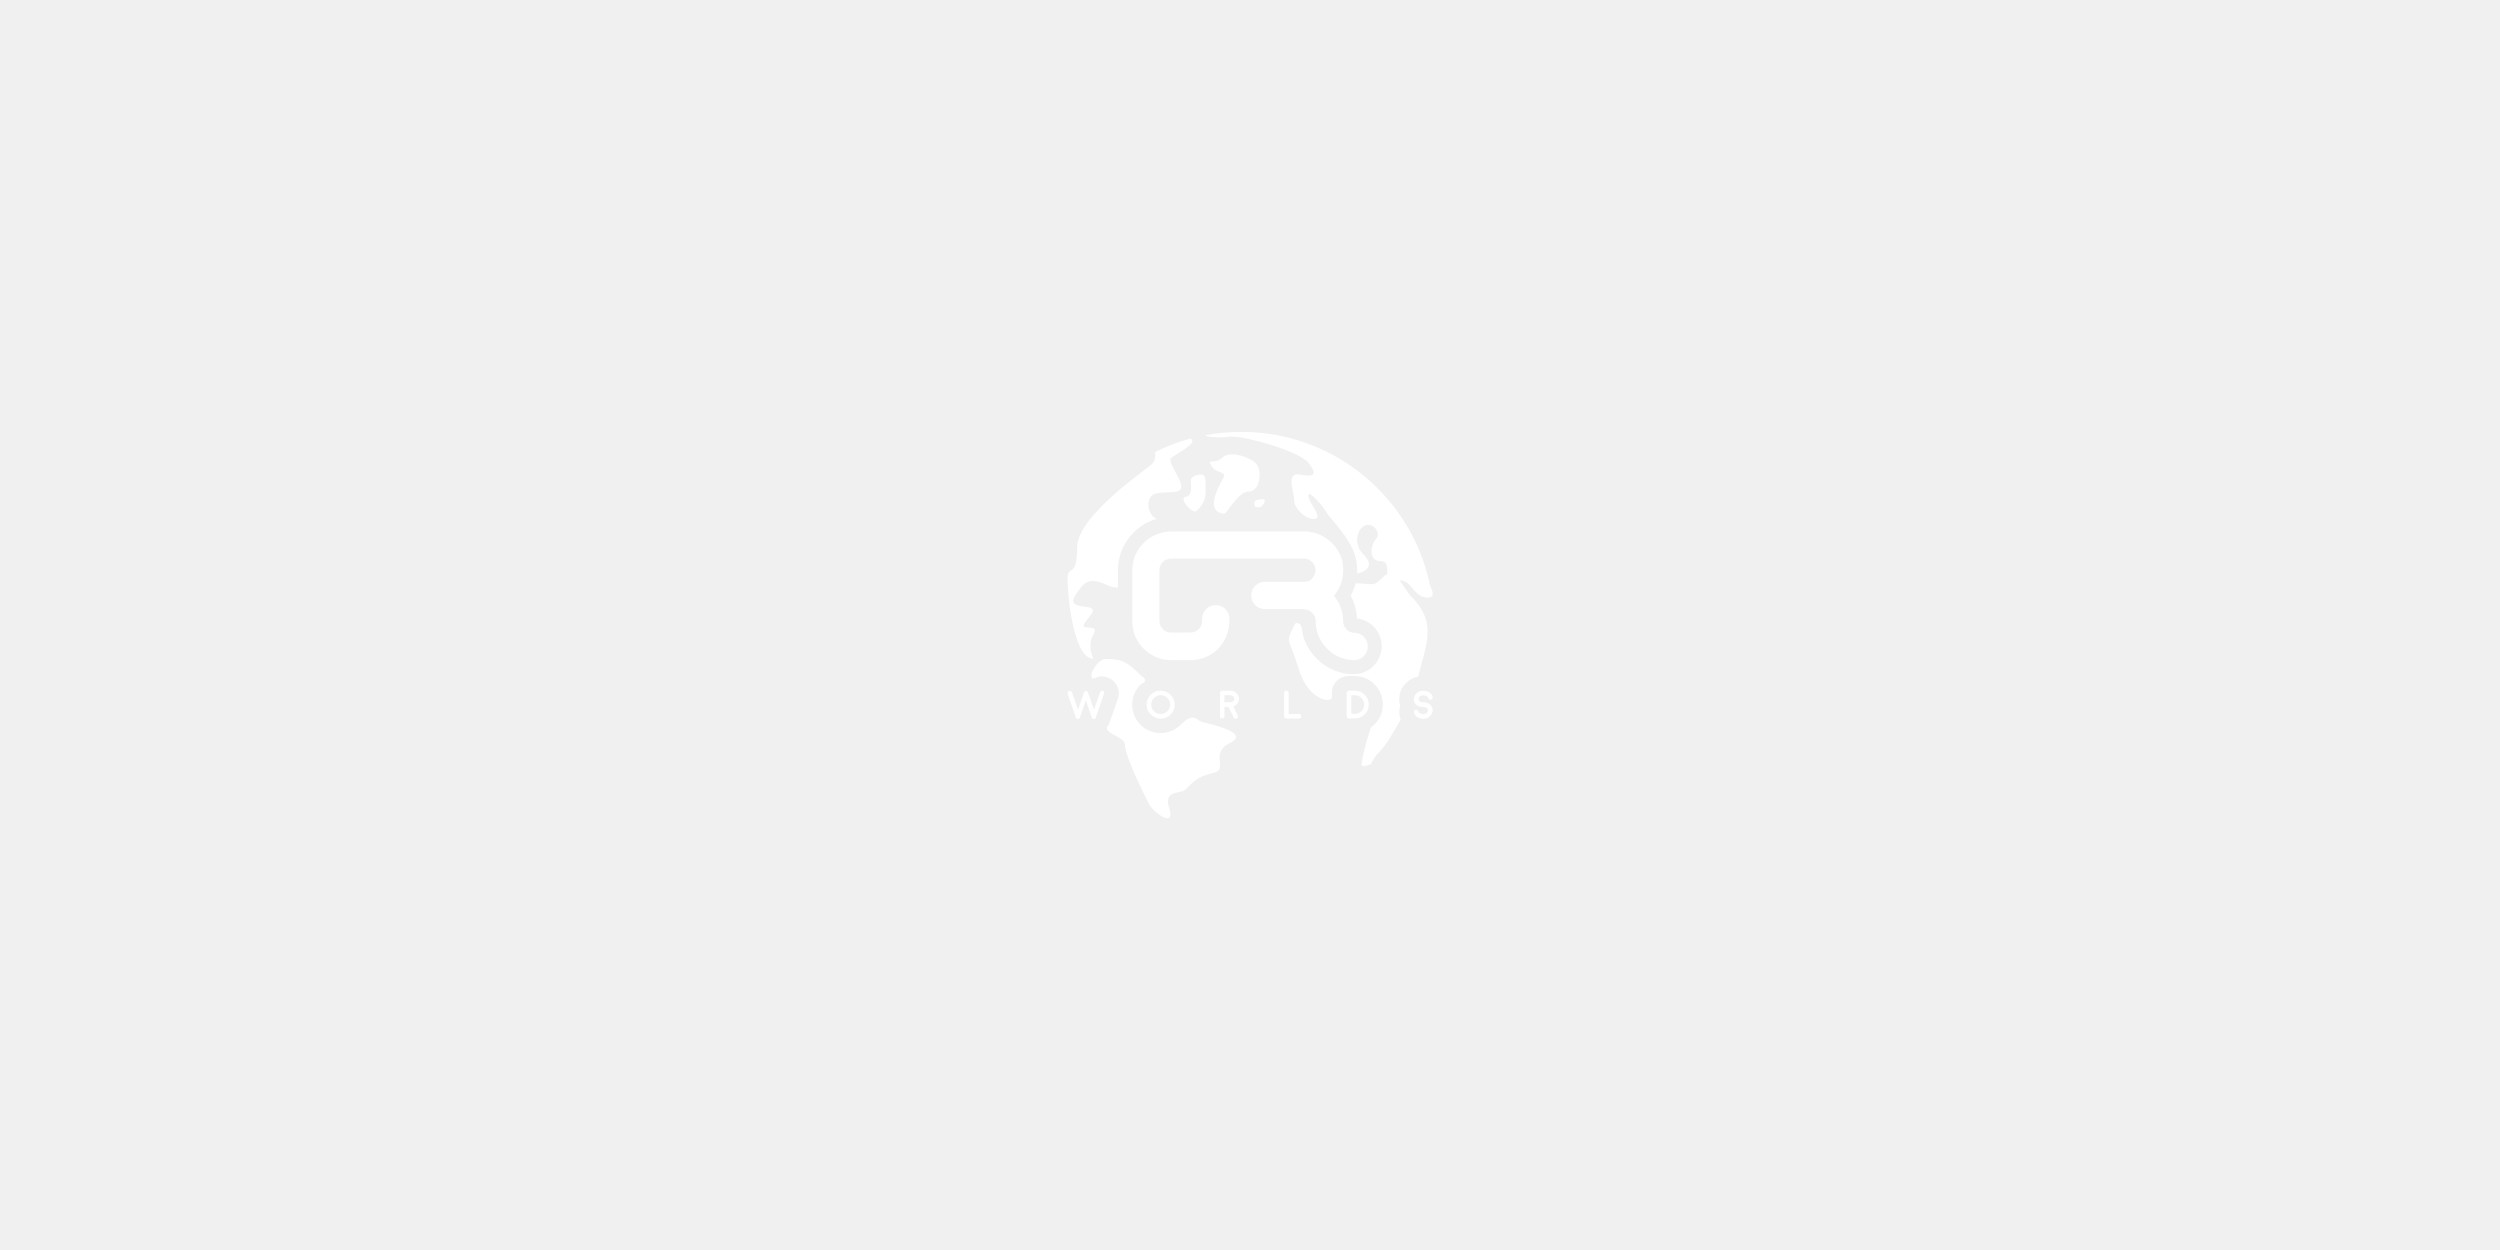
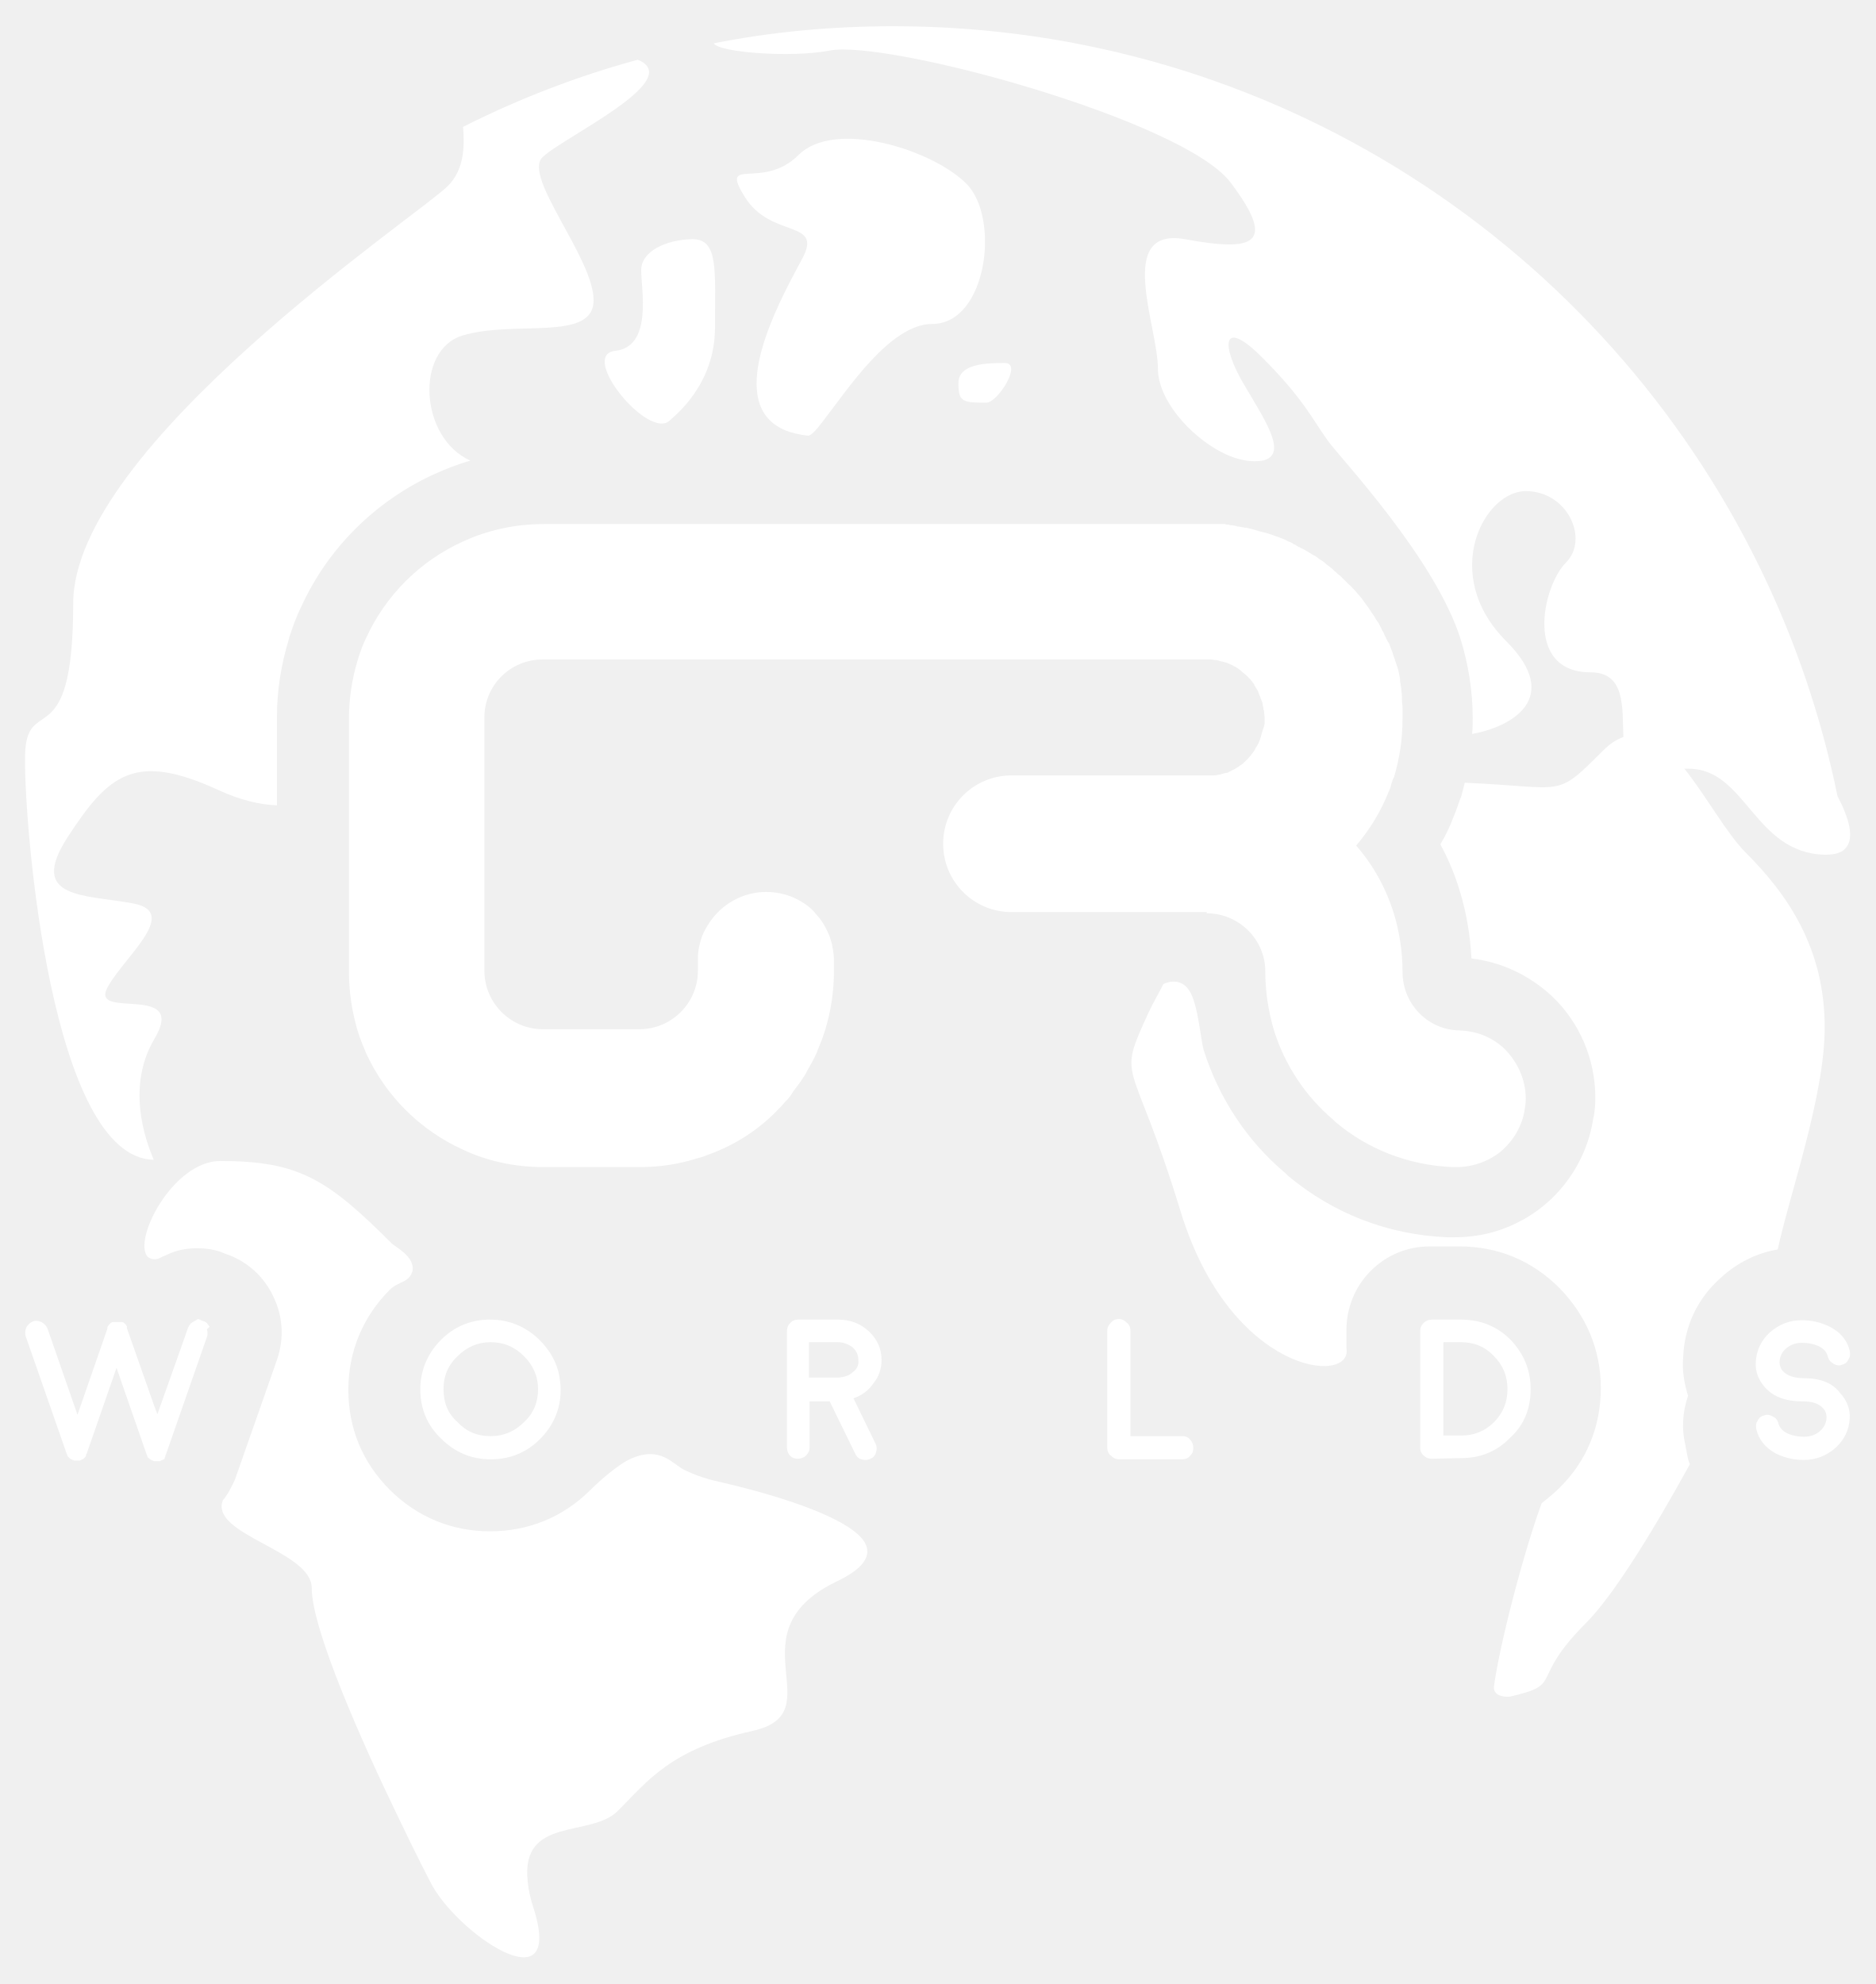
- <svg xmlns="http://www.w3.org/2000/svg" version="1.1" id="Layer_1" x="0px" y="0px" viewBox="0 0 2048 1024" style="enable-background:new 0 0 2048 1024;" xml:space="preserve">
+ <svg xmlns="http://www.w3.org/2000/svg" version="1.1" id="Layer_1" x="0px" y="0px" viewBox="0 0 307.4 325.2" style="enable-background:new 0 0 307.4 325.2;" xml:space="preserve">
  <style type="text/css">
	.st0{fill:#FFFFFF;}
</style>
  <g>
-     <path class="st0" d="M1169.5,517.9c0-13.1-6.2-21.9-12.9-28.6c-3.2-3.2-6.5-9.3-10.1-13.8c0.3,0,0.5,0,0.7,0   c9.4,0,10.7,13.8,22.3,14.1c1.9,0,3-0.4,3.6-1.3c1.2-1.6,0.4-4.7-1.5-8.3c-2.7-13.2-7-25.7-12.7-37.4   c-25.6-52.6-79.6-88.8-142-88.8c-10.1,0-19.9,0.9-29.5,2.8c0.8,1.5,12.7,2.4,18.9,1.2c9.4-1.9,58.1,11.4,65.8,21.6   c7.7,10.2,3.9,11.4-7.5,9.3c-11.4-2-4.4,14.3-4.4,21.2c0,5.1,5.2,11,10.4,13.7h0c1.9,1,3.8,1.5,5.4,1.5c1,0,1.7-0.1,2.2-0.4   c2.9-1.5-0.8-6.9-3.9-12.2c-3.7-6.2-3.8-11.2,3-4.4c6.8,6.8,8.2,10.1,10.8,13.7c2.2,3,17.5,19.2,21.7,32.4c1.3,4.2,2,8.6,2,13   c0,0.9,0,1.8-0.1,2.6c6.3-1.1,15-5.8,5.6-15.2c-10.9-10.9-3.7-24.6,3.2-24.6c6.9,0,10.4,7.9,6.6,11.7c-3.9,3.9-6.9,18,4,18   c5.8,0,5.2,5.8,5.4,10.6c-1.1,0.4-2.2,1.1-3.3,2.2c-8,8-6,6-22.7,5.3c-0.2,0.8-0.4,1.6-0.6,2.3c0,0.1,0,0.1-0.1,0.2   c-0.4,1.1-0.7,2.1-1.1,3c-0.6,1.6-1.3,3.1-2.2,4.6c1.3,2.4,2.4,5,3.2,7.7c0,0,0,0,0,0c1.1,3.6,1.7,7.3,1.9,11   c4.9,0.6,9.4,2.7,13.1,6.1c4.6,4.3,7.2,10.4,7.2,16.7c0,1.3-0.1,2.5-0.4,3.8c-0.8,4.9-3.3,9.5-6.9,12.9c-1.4,1.3-2.9,2.4-4.5,3.3   c-0.1,0.1-0.3,0.1-0.4,0.2c-3.3,1.8-7,2.7-10.8,2.7h-0.3c-0.4,0-0.7,0-1,0c-9.7-0.4-18.7-3.9-26.1-10.1c-0.1-0.1-0.2-0.2-0.3-0.3   c0,0-0.1-0.1-0.1-0.1c-6.3-5.3-10.9-12.3-13.4-20.2c-0.5-1.7-0.9-7.6-2.4-9.8c-1.6-2.4-4.2-1-4.2-1c-0.8,1.6-1.7,3.1-2.4,4.6   c-5.4,11.8-2.8,6.4,5.2,32.6c8.2,26.9,28.3,28.6,27.2,22.5v-3c0-3.6,1.4-7.1,4-9.7c2.6-2.6,6-4,9.7-4h4.8c6.3,0,11.9,2.3,16.4,6.8   c0,0,0,0,0,0c4.4,4.5,6.8,10.1,6.8,16.4c0,6.3-2.3,12-6.8,16.4c-0.9,0.9-1.9,1.7-2.9,2.5c-3.2,8.8-6.9,23.4-7.8,29.9   c-0.3,2.1,2.6,1.8,2.6,1.8c9.1-2.1,2.9-2.5,12.5-12.1c4.4-4.4,10.9-14.9,17-26c-0.4-0.9-0.5-2-0.7-2.9c0,0,0-0.1,0-0.1   c-0.7-2.8-0.5-5.6,0.4-8.2c-0.6-2-1-4.1-0.8-6.3c0.2-5.1,2.3-9.6,6.1-13c2.7-2.5,5.9-4.1,9.4-4.7   C1163.7,545.4,1169.5,529.2,1169.5,517.9z" />
-     <path class="st0" d="M975.5,393.8c0,3.1,1.9,12.5-4.2,13.2c-6.2,0.6,5.5,14.8,8.9,11.4c0.6-0.6,7.4-5.7,7.4-15.2   c0-9.5,0.6-14.5-3.7-14.5C979.5,388.8,975.5,390.7,975.5,393.8z" />
-     <path class="st0" d="M1001.3,374.9c-5.9,5.9-13.1,0-8.8,6.9c4.3,6.9,12.9,3.6,9.4,10.1c-2.8,5.3-11.5,20.4-5.3,26.5   c1.3,1.3,3.3,2.2,6.2,2.5c0.5,0.1,1.4-0.9,2.6-2.5c3.9-5,10.9-15.8,17.8-15.8c9,0,11.2-17.4,5.6-23   C1023.2,374,1007.2,369,1001.3,374.9z" />
-     <path class="st0" d="M1032.1,415.5c1.8,0,6-6.5,3-6.5c-3,0-7.6,0.1-7.6,3.3C1027.5,415.4,1028.2,415.5,1032.1,415.5z" />
-     <path class="st0" d="M1010.3,600.4c-4.5-3.4-14.6-6.3-21.5-7.9c-3.4-0.7-5.2-1.6-6.1-2c-2-0.9-4-4.2-9.1-1.8   c-1.9,0.9-4.8,3.4-6.4,5c-4.5,4.5-10.2,6.8-16.5,6.8c-6.3,0-12-2.4-16.4-6.8c-4.5-4.5-6.8-10.1-6.8-16.4c0-6.3,2.4-12,6.8-16.4   c1.4-1.4,3.1-1.1,3.7-3c0.5-2.4-2.8-4-3.4-4.6c-10.5-10.5-15.2-13.5-28.1-13.5c-7.7,0-14.4,12.9-11.9,15.7c1.1,0.8,2,0.2,2.2,0.1   c0.1,0,0.1-0.1,0.2-0.1l0.7-0.3c1.6-0.8,3.3-1.1,5.1-1.1c1.3,0,2.6,0.2,3.8,0.6l0.7,0.3c0.1,0,0.2,0.1,0.3,0.1   c3.4,1.2,6.1,3.7,7.6,6.9c1.6,3.3,1.8,6.9,0.6,10.4l-6.6,18.8c-0.2,0.7-0.5,1.3-0.8,1.9c-0.2,0.4-0.4,0.7-0.6,1.1   c-0.2,0.3-0.4,0.6-0.6,0.9c-0.1,0.1-0.3,0.3-0.3,0.4c-2,5.6,14.6,8.2,14.6,14.3c0,6.8,8.3,25.4,14.1,37.4c3,6.3,5.3,10.7,5.3,10.7   c4,8.2,22.1,20.8,17,4.5c-0.6-1.8-0.9-3.3-1-4.5c-1.2-10.8,10.4-7.1,14.8-11.6c4.9-4.9,8.6-10.1,22.1-13.1   c13.5-3-3.9-16.3,14.2-24.7C1013.8,605.6,1013.5,602.8,1010.3,600.4z" />
-     <path class="st0" d="M895.6,539.6h0.1C895.7,539.6,895.7,539.6,895.6,539.6c-0.4-1.1-5.1-11,0.1-19.8c5.5-9.2-10.2-3.2-7.8-8.2   c2.4-4.9,12.2-12.5,4.4-14c-7.8-1.5-17.5-0.6-10.8-10.9c6.7-10.3,11-14,24.7-7.7c3.7,1.7,6.9,2.4,9.6,2.5v-14.3c0-0.1,0-0.2,0-0.3   c0-4.3,0.7-8.6,2-12.8c0,0,0-0.1,0-0.1c0.6-1.8,1.2-3.5,2-5.1c4.4-9.6,12.1-17.2,21.6-21.6c2-0.9,4-1.7,6.1-2.3   c-8.3-3.7-9.1-18.1-1.3-20.5c8.6-2.6,21.5,1.1,21.5-5.8c0-6.9-11.6-20.2-8.4-23.4c3.2-3.2,23.2-12.5,15.9-15.9   c-0.1,0-0.2-0.1-0.3-0.1c-9.9,2.7-19.5,6.4-28.6,11c0.3,3.5,0.1,7.1-2.5,9.7c-4.7,4.7-61.4,42.6-61.4,68.4   c0,25.8-7.9,14.2-7.9,25.4C874.4,485.2,878.8,539.3,895.6,539.6z" />
-     <path class="st0" d="M1068.2,499.2c5.3,0,9.6,4.3,9.6,9.5c0,3.3,0.5,6.5,1.4,9.6c1.8,5.8,5.2,10.9,9.8,14.8   c0.1,0.1,0.2,0.2,0.3,0.3c5.2,4.4,11.9,7.1,19.2,7.4c0.1,0,0.3,0,0.4,0h0.3c1.9,0,3.7-0.5,5.3-1.3c0,0,0,0,0,0   c0.9-0.5,1.7-1,2.4-1.7c1.7-1.6,3-3.8,3.4-6.3c0.1-0.6,0.2-1.2,0.2-1.9c0-3.2-1.4-6.1-3.5-8.2c-2-1.9-4.7-3-7.7-3h0.5   c-5.3,0-9.5-4.3-9.5-9.6c0-3.3-0.5-6.5-1.4-9.5c-1.3-4.2-3.4-8-6.2-11.2c2.3-2.7,4.1-5.7,5.4-9c0.2-0.4,0.3-0.8,0.4-1.2   c0.1-0.3,0.2-0.7,0.4-1c0.9-3,1.4-6.2,1.4-9.6c0-0.3,0-0.6,0-0.9c0-0.1,0-0.1,0-0.1c0-0.2,0-0.3,0-0.5c0-0.1,0-0.2,0-0.3   c0-0.4-0.1-0.9-0.1-1.3c0-0.1,0-0.1,0-0.2c0-0.1,0-0.3,0-0.4c0-0.3-0.1-0.7-0.1-1c0,0,0-0.1,0-0.1c0,0,0,0,0,0   c0-0.3-0.1-0.5-0.1-0.7c0-0.2-0.1-0.5-0.1-0.7c0,0,0,0,0-0.1c0,0,0,0,0-0.1c0,0,0-0.1,0-0.1c-0.1-0.5-0.2-1-0.3-1.5   c-0.1-0.2-0.1-0.4-0.2-0.6c-0.1-0.3-0.2-0.6-0.3-0.9c-0.1-0.4-0.3-0.8-0.4-1.2c-0.1-0.4-0.3-0.7-0.4-1.1c-0.1-0.3-0.2-0.6-0.4-0.8   c0,0,0,0,0,0c0-0.1-0.1-0.1-0.1-0.2c0-0.1-0.1-0.1-0.1-0.2c-0.1-0.2-0.2-0.4-0.3-0.6c-0.1-0.3-0.3-0.7-0.5-1   c-0.1-0.3-0.3-0.6-0.4-0.8c-0.1-0.3-0.3-0.5-0.5-0.8c-0.2-0.4-0.4-0.7-0.7-1.1c-0.2-0.3-0.4-0.6-0.6-0.9c-0.3-0.4-0.5-0.7-0.8-1.1   c-0.2-0.3-0.5-0.7-0.8-1c-0.2-0.2-0.3-0.4-0.5-0.6c-0.1-0.1-0.2-0.2-0.3-0.3c0,0,0-0.1-0.1-0.1c-0.2-0.2-0.4-0.5-0.7-0.7   c-0.3-0.3-0.7-0.7-1-1c-0.2-0.2-0.5-0.5-0.8-0.7c-0.1-0.1-0.2-0.2-0.3-0.3c-0.3-0.2-0.5-0.5-0.8-0.7c-0.3-0.3-0.7-0.5-1-0.8   c0,0,0,0,0,0c-0.3-0.3-0.7-0.5-1-0.7c0,0,0,0,0,0c0,0-0.1,0-0.1-0.1c-0.3-0.2-0.5-0.4-0.8-0.5c-0.7-0.4-1.4-0.9-2.1-1.2   c-0.2-0.1-0.4-0.2-0.6-0.3c0,0-0.1,0-0.1-0.1c-0.2-0.1-0.5-0.2-0.7-0.4c-0.2-0.1-0.5-0.2-0.7-0.3c-0.2-0.1-0.4-0.2-0.6-0.3   c-1.3-0.5-2.6-1-4-1.3c-0.3-0.1-0.7-0.2-1-0.3c-0.4-0.1-0.8-0.2-1.2-0.3c-0.1,0-0.1,0-0.2,0c-0.4-0.1-0.7-0.1-1.1-0.2   c-0.1,0-0.3,0-0.4-0.1c-0.2,0-0.4-0.1-0.6-0.1c-0.2,0-0.4,0-0.6-0.1c0,0,0,0,0,0h0c-0.2,0-0.4,0-0.6-0.1c-0.2,0-0.4,0-0.6,0   c0,0-0.1,0-0.1,0c-0.1,0-0.1,0-0.2,0c-0.1,0-0.3,0-0.4,0c-0.4,0-0.9,0-1.3,0H959.5c-4.7,0-9.2,1-13.3,2.9   c-7,3.2-12.6,8.8-15.8,15.8c-0.6,1.2-1,2.4-1.4,3.7c-0.9,3-1.4,6.2-1.4,9.5h0v41.5c0,3.3,0.5,6.5,1.4,9.6c0.4,1.3,0.9,2.5,1.4,3.7   c3.2,7,8.8,12.6,15.8,15.8c4,1.9,8.5,2.9,13.3,2.9h15.8c3.3,0,6.5-0.5,9.6-1.5c0.5-0.1,1-0.3,1.5-0.5c4.5-1.6,8.5-4.2,11.7-7.6   c0.2-0.2,0.4-0.4,0.5-0.5c0.1-0.2,0.3-0.3,0.4-0.5c0.1-0.1,0.2-0.2,0.3-0.3c0.4-0.4,0.7-0.8,1-1.3c0.1-0.1,0.1-0.2,0.2-0.3   c0.3-0.4,0.6-0.8,0.9-1.2c0.1-0.1,0.2-0.3,0.3-0.4c0.2-0.4,0.5-0.7,0.7-1.1c0.1-0.1,0.2-0.3,0.2-0.4c0.6-1,1.2-2.1,1.7-3.2   c0-0.1,0.1-0.2,0.1-0.3c0.2-0.5,0.4-1,0.6-1.5c0-0.1,0.1-0.1,0.1-0.2c0.2-0.6,0.4-1.2,0.6-1.8c0.9-3,1.4-6.2,1.4-9.6v-1.6   c0-0.8-0.1-1.7-0.3-2.5c0,0,0-0.1,0-0.1c-0.1-0.5-0.3-1-0.4-1.4c-0.5-1.2-1.1-2.4-2-3.4c-0.2-0.2-0.4-0.4-0.5-0.6   c-1-1.1-2.3-1.9-3.7-2.5c-1.3-0.5-2.7-0.8-4.2-0.8c-3.1,0-5.9,1.3-7.9,3.3c-1.1,1.1-2,2.5-2.6,3.9c-0.4,1.1-0.7,2.4-0.7,3.7   c0,0.1,0,0.2,0,0.3c0,0.1,0,0.2,0,0.3v1.4c0,5.3-4.3,9.6-9.6,9.6h-15.8c-5.3,0-9.6-4.3-9.6-9.6v-11c0,0,0,0,0,0v-30.5   c0-5.3,4.3-9.5,9.5-9.5h108.7c0.1,0,0.3,0,0.4,0c0.1,0,0.3,0,0.4,0c0.1,0,0.1,0,0.1,0c0.3,0,0.5,0.1,0.8,0.1c0.3,0,0.5,0.1,0.8,0.2   c0,0,0.1,0,0.1,0c0.1,0,0.3,0.1,0.4,0.1c0.1,0,0.2,0.1,0.4,0.1c0.2,0.1,0.5,0.2,0.7,0.3c0.3,0.1,0.5,0.3,0.8,0.4   c0.5,0.3,0.9,0.6,1.3,1c0.1,0.1,0.3,0.2,0.4,0.3c0.1,0.1,0.1,0.1,0.2,0.2l0.2,0.2c0.2,0.2,0.5,0.5,0.7,0.8c0.1,0.1,0.2,0.3,0.3,0.4   c0,0,0,0,0,0.1c0.2,0.3,0.3,0.5,0.5,0.8c0.1,0.2,0.2,0.3,0.2,0.5c0.1,0.1,0.1,0.3,0.2,0.5c0.1,0.1,0.1,0.3,0.2,0.5   c0.1,0.2,0.1,0.3,0.2,0.5c0,0.1,0.1,0.3,0.1,0.4c0,0,0,0,0,0c0,0,0,0.1,0,0.1c0,0.2,0.1,0.3,0.1,0.5c0,0.1,0,0.3,0.1,0.4   c0,0,0,0.1,0,0.1c0,0.4,0.1,0.7,0.1,1.1c0,0.2,0,0.4,0,0.5c0,0.3,0,0.5-0.1,0.8c0,0.1,0,0.2-0.1,0.3c0,0.1,0,0.2-0.1,0.3   c0,0.1-0.1,0.3-0.1,0.4c-0.1,0.2-0.1,0.4-0.2,0.6c0,0,0,0,0,0.1c-0.1,0.2-0.1,0.4-0.2,0.6c-0.1,0.2-0.1,0.3-0.2,0.5   c0,0.1-0.1,0.1-0.1,0.2c0,0,0,0,0,0c-0.1,0.2-0.2,0.3-0.3,0.5c-0.1,0.1-0.1,0.2-0.2,0.3c0,0,0,0,0,0.1c-0.5,0.7-1,1.4-1.7,2   c-0.2,0.2-0.4,0.4-0.6,0.5c-0.2,0.1-0.4,0.3-0.6,0.4c-0.1,0.1-0.2,0.1-0.3,0.2c-0.2,0.1-0.4,0.2-0.6,0.3h0   c-0.2,0.1-0.4,0.2-0.6,0.3c-0.1,0.1-0.3,0.1-0.4,0.1c-0.1,0-0.3,0.1-0.4,0.1c-0.3,0.1-0.6,0.2-0.9,0.2c-0.3,0.1-0.5,0.1-0.8,0.1   c0,0-0.1,0-0.1,0c-0.2,0-0.3,0-0.5,0c-0.1,0-0.2,0-0.4,0h-32c-6.2,0-11.2,5-11.2,11.2c0,6.2,5,11.2,11.2,11.2h1.5c0,0,0,0,0,0   H1068.2z" />
-     <path class="st0" d="M904.7,566.9c-0.1-0.1-0.1-0.2-0.2-0.3c-0.2-0.3-0.5-0.5-0.9-0.6c-0.5-0.2-0.7-0.3-0.7-0.3l0,0   c0,0-0.1,0-0.2,0.1c-0.1,0.1-0.3,0.1-0.5,0.3c-0.5,0.2-0.8,0.6-1,1.1l-1.3,3.7l-3.7,10.4l-0.5-1.3l-4.5-12.8v0c0,0,0,0,0-0.1   c0,0,0,0,0-0.1l0,0l0,0l0-0.1c-0.1-0.2-0.2-0.3-0.3-0.4c-0.1-0.1-0.3-0.3-0.5-0.3l-0.1,0l-0.1,0c0,0-0.1,0-0.1,0h0h0v0h0   c0,0,0,0,0,0c-0.1,0-0.1,0-0.1,0l0,0l0,0c-0.1,0-0.1,0-0.1,0h-0.1c0,0,0,0,0,0c0,0-0.1,0-0.1,0h-0.3c-0.1,0-0.1,0-0.1,0   c0,0,0,0,0,0s0,0,0,0c0,0,0,0,0,0c0,0-0.1,0-0.1,0c0,0-0.1,0-0.1,0c0,0-0.1,0-0.1,0c0,0,0,0,0,0c0,0,0,0-0.1,0l-0.1,0c0,0,0,0,0,0   c-0.2,0.1-0.3,0.2-0.5,0.4c-0.1,0.1-0.2,0.3-0.3,0.4c0,0,0,0.1,0,0.1c0,0,0,0,0,0l0,0h0c0,0,0,0,0,0l0,0v0c0,0,0,0,0,0.1   c0,0,0,0.1,0,0.1v0l-4.9,14.1l-4.9-14.1c-0.2-0.5-0.5-0.8-1-1.1c-0.3-0.1-0.5-0.2-0.8-0.2c-0.2,0-0.4,0-0.6,0.1   c-0.5,0.2-0.8,0.5-1.1,1c-0.2,0.5-0.2,1-0.1,1.4l6.7,19.2l0,0c0,0.1,0.1,0.1,0.1,0.2c0,0,0,0,0,0.1c0,0.1,0.1,0.1,0.1,0.2l0,0   c0.1,0.1,0.1,0.1,0.2,0.2c0,0,0,0,0,0c0.1,0.1,0.1,0.1,0.2,0.2c0,0,0,0,0,0c0,0,0,0,0,0c0.1,0,0.1,0.1,0.2,0.1c0,0,0,0,0,0   c0.1,0,0.1,0.1,0.2,0.1l0,0h0c0.1,0,0.1,0,0.2,0.1c0,0,0.1,0,0.1,0c0,0,0,0,0,0c0.1,0,0.2,0,0.3,0c0.1,0,0.2,0,0.3,0c0,0,0,0,0,0   s0,0,0.1,0c0.1,0,0.1,0,0.2,0c0,0,0,0,0,0c0,0,0,0,0,0c0.1,0,0.1-0.1,0.2-0.1c0,0,0,0,0,0c0.1,0,0.1-0.1,0.2-0.1c0,0,0.1,0,0.1,0   c0.1-0.1,0.1-0.1,0.2-0.2c0,0,0,0,0,0c0,0,0,0,0,0c0.1-0.1,0.1-0.1,0.2-0.2c0,0,0,0,0,0c0,0,0,0,0,0h0v0c0-0.1,0.1-0.1,0.1-0.2   c0,0,0,0,0-0.1c0-0.1,0.1-0.2,0.1-0.2v0l4.9-14.1l4.9,14.1v0c0,0.1,0.1,0.1,0.1,0.2c0,0,0,0,0,0.1c0,0.1,0.1,0.1,0.1,0.2l0,0   c0,0.1,0.1,0.1,0.1,0.2c0,0,0,0,0.1,0c0.1,0.1,0.1,0.1,0.2,0.2l0,0c0,0,0,0,0,0c0.1,0,0.1,0.1,0.2,0.1l0,0c0.1,0,0.1,0.1,0.2,0.1   c0,0,0,0,0,0c0.1,0,0.1,0,0.2,0.1c0,0,0.1,0,0.1,0c0.1,0,0.2,0,0.3,0c0.1,0,0.2,0,0.3,0c0,0,0,0,0,0l0,0c0,0,0,0,0.1,0   c0,0,0.1,0,0.1,0c0,0,0.1,0,0.1,0c0,0,0,0,0,0c0,0,0,0,0,0c0.1,0,0.1-0.1,0.2-0.1c0,0,0,0,0,0c0.1,0,0.1-0.1,0.2-0.1   c0,0,0.1,0,0.1,0c0.1-0.1,0.1-0.1,0.2-0.1c0,0,0,0,0,0c0,0,0,0,0,0c0.1-0.1,0.1-0.1,0.1-0.2c0,0,0,0,0-0.1c0.1-0.1,0.1-0.1,0.1-0.2   c0,0,0,0,0-0.1c0-0.1,0.1-0.2,0.1-0.2v0v0l6.7-19.2c0-0.1,0.1-0.2,0.1-0.4c0-0.1,0-0.2,0-0.4c0-0.2,0-0.3-0.1-0.5   C904.8,567,904.8,566.9,904.7,566.9z" />
-     <path class="st0" d="M958.9,585.4c2.2-2.2,3.4-4.9,3.4-8.1c0-0.8-0.1-1.5-0.2-2.2c-0.4-2.2-1.5-4.2-3.2-5.9c-2.2-2.2-5-3.4-8.1-3.4   c-0.2,0-0.4,0-0.5,0c-2.9,0.1-5.5,1.2-7.6,3.3c-2.2,2.2-3.4,5-3.4,8.1c0,3.2,1.1,5.9,3.4,8.1c2.2,2.2,4.9,3.4,8.1,3.4   S956.7,587.6,958.9,585.4z M943.1,577.2c0-2.1,0.7-3.9,2.3-5.4c1.5-1.5,3.3-2.3,5.4-2.3c2.1,0,3.9,0.7,5.5,2.3   c1.5,1.5,2.3,3.3,2.3,5.4c0,2.1-0.7,3.9-2.3,5.4c-1.5,1.5-3.3,2.3-5.5,2.3c-2.1,0-3.9-0.7-5.4-2.3   C943.8,581.2,943.1,579.4,943.1,577.2z" />
-     <path class="st0" d="M1013.6,576.2c0.9-1.1,1.3-2.4,1.3-3.8c0-1.8-0.7-3.4-2.1-4.7c-1.4-1.3-3.1-1.9-5-1.9h-6.6   c-0.5,0-1,0.2-1.3,0.6c-0.4,0.4-0.5,0.8-0.5,1.3v19.1c0,0.5,0.2,1,0.5,1.3c0.4,0.4,0.8,0.5,1.3,0.5c0.5,0,1-0.2,1.3-0.5   c0.4-0.4,0.6-0.8,0.6-1.3v-7.6h3.3l4.2,8.6c0.3,0.7,0.9,1,1.7,1c0.3,0,0.6-0.1,0.8-0.2c0.5-0.2,0.8-0.6,0.9-1.1   c0.2-0.5,0.1-1-0.1-1.4l-3.6-7.4C1011.7,578.2,1012.8,577.4,1013.6,576.2z M1010.2,574.4c-0.6,0.6-1.4,0.8-2.3,0.9h-4.9v-5.8h4.7   c0.9,0,1.7,0.3,2.4,0.8c0.7,0.6,1,1.3,1,2.1C1011.2,573.2,1010.9,573.9,1010.2,574.4z" />
-     <path class="st0" d="M1064.2,584.9h-8.5v-17.3c0-0.5-0.2-1-0.6-1.3c-0.4-0.4-0.8-0.6-1.3-0.6c-0.5,0-1,0.2-1.3,0.6   c-0.4,0.4-0.6,0.8-0.6,1.3v19.2c0,0.5,0.2,1,0.6,1.3c0.4,0.4,0.8,0.6,1.3,0.6h10.4c0.5,0,1-0.2,1.3-0.6c0.4-0.4,0.5-0.8,0.5-1.3   c0-0.5-0.2-1-0.5-1.3C1065.2,585.1,1064.8,584.9,1064.2,584.9z" />
-     <path class="st0" d="M1121.3,577.2c0-3.1-1.1-5.8-3.3-8.1c-2.2-2.2-4.9-3.3-8.1-3.3h-4.8c-0.5,0-1,0.2-1.3,0.5   c-0.4,0.4-0.6,0.8-0.6,1.3v19.2c0,0.5,0.2,1,0.6,1.3c0.4,0.4,0.8,0.5,1.3,0.5h0l4.8-0.1c3.2,0,5.9-1.1,8.1-3.4   C1120.2,583.1,1121.3,580.4,1121.3,577.2z M1115.3,582.6c-1.5,1.5-3.3,2.2-5.4,2.2l-2.9,0v-15.3h2.9c2.1,0,3.9,0.7,5.4,2.3   c1.5,1.5,2.2,3.3,2.2,5.4C1117.5,579.3,1116.8,581.1,1115.3,582.6z" />
-     <path class="st0" d="M1166.1,575.4L1166.1,575.4c-1.6,0-2.7-0.4-3.4-1.1c-0.4-0.4-0.6-1-0.6-1.5c0-0.9,0.4-1.7,1.1-2.3   c0.7-0.6,1.6-0.9,2.6-0.9c1,0,1.9,0.2,2.6,0.5c0.9,0.4,1.4,1,1.6,1.7c0.1,0.5,0.4,0.9,0.9,1.2c0.3,0.2,0.6,0.3,0.9,0.3   c0.2,0,0.3,0,0.5-0.1c0.5-0.1,0.9-0.4,1.1-0.9c0.3-0.4,0.3-0.9,0.2-1.4c-0.4-1.7-1.5-3-3.2-3.9c-1.4-0.7-2.9-1.1-4.7-1.1   c-2,0-3.7,0.7-5.2,2c-1.4,1.3-2.2,2.9-2.3,4.9c-0.1,1.6,0.5,3,1.6,4.2c1.4,1.5,3.4,2.2,6,2.2h0.1c1.6,0,2.7,0.4,3.3,1.1   c0.4,0.4,0.6,0.9,0.6,1.5c0,0.9-0.4,1.7-1.1,2.3c-0.7,0.6-1.6,0.9-2.6,0.9c-1,0-1.9-0.2-2.6-0.5c-0.9-0.4-1.4-1-1.6-1.7   c-0.1-0.5-0.4-0.9-0.9-1.1c-0.3-0.2-0.6-0.3-0.9-0.3c-0.2,0-0.3,0-0.5,0.1c-0.5,0.1-0.9,0.4-1.1,0.9c-0.3,0.4-0.3,0.9-0.2,1.4   c0.4,1.7,1.5,3,3.1,3.9c1.4,0.7,2.9,1.1,4.7,1.1c2,0,3.7-0.7,5.2-2c1.4-1.3,2.2-2.9,2.3-4.8c0.1-1.6-0.5-3-1.6-4.2   C1170.8,576.2,1168.8,575.4,1166.1,575.4z" />
+     <path class="st0" d="M299.1,168.4c0-13.1-6.2-21.9-12.9-28.6c-3.2-3.2-6.5-9.3-10.1-13.8c0.3,0,0.5,0,0.7,0   c9.4,0,10.7,13.8,22.3,14.1c1.9,0,3-0.4,3.6-1.3c1.2-1.6,0.4-4.7-1.5-8.3c-2.7-13.2-7-25.7-12.7-37.4   c-25.6-52.6-79.6-88.8-142-88.8c-10.1,0-19.9,0.9-29.5,2.8c0.8,1.5,12.7,2.4,18.9,1.2c9.4-1.9,58.1,11.4,65.8,21.6   c7.7,10.2,3.9,11.4-7.5,9.3c-11.4-2-4.4,14.3-4.4,21.2c0,5.1,5.2,11,10.4,13.7l0,0c1.9,1,3.8,1.5,5.4,1.5c1,0,1.7-0.1,2.2-0.4   c2.9-1.5-0.8-6.9-3.9-12.2c-3.7-6.2-3.8-11.2,3-4.4c6.8,6.8,8.2,10.1,10.8,13.7c2.2,3,17.5,19.2,21.7,32.4c1.3,4.2,2,8.6,2,13   c0,0.9,0,1.8-0.1,2.6c6.3-1.1,15-5.8,5.6-15.2c-10.9-10.9-3.7-24.6,3.2-24.6c6.9,0,10.4,7.9,6.6,11.7c-3.9,3.9-6.9,18,4,18   c5.8,0,5.2,5.8,5.4,10.6c-1.1,0.4-2.2,1.1-3.3,2.2c-8,8-6,6-22.7,5.3c-0.2,0.8-0.4,1.6-0.6,2.3c0,0.1,0,0.1-0.1,0.2   c-0.4,1.1-0.7,2.1-1.1,3c-0.6,1.6-1.3,3.1-2.2,4.6c1.3,2.4,2.4,5,3.2,7.7l0,0c1.1,3.6,1.7,7.3,1.9,11c4.9,0.6,9.4,2.7,13.1,6.1   c4.6,4.3,7.2,10.4,7.2,16.7c0,1.3-0.1,2.5-0.4,3.8c-0.8,4.9-3.3,9.5-6.9,12.9c-1.4,1.3-2.9,2.4-4.5,3.3c-0.1,0.1-0.3,0.1-0.4,0.2   c-3.3,1.8-7,2.7-10.8,2.7h-0.3c-0.4,0-0.7,0-1,0c-9.7-0.4-18.7-3.9-26.1-10.1c-0.1-0.1-0.2-0.2-0.3-0.3l-0.1-0.1   c-6.3-5.3-10.9-12.3-13.4-20.2c-0.5-1.7-0.9-7.6-2.4-9.8c-1.6-2.4-4.2-1-4.2-1c-0.8,1.6-1.7,3.1-2.4,4.6   c-5.4,11.8-2.8,6.4,5.2,32.6c8.2,26.9,28.3,28.6,27.2,22.5v-3c0-3.6,1.4-7.1,4-9.7c2.6-2.6,6-4,9.7-4h4.8c6.3,0,11.9,2.3,16.4,6.8   l0,0c4.4,4.5,6.8,10.1,6.8,16.4c0,6.3-2.3,12-6.8,16.4c-0.9,0.9-1.9,1.7-2.9,2.5c-3.2,8.8-6.9,23.4-7.8,29.9   c-0.3,2.1,2.6,1.8,2.6,1.8c9.1-2.1,2.9-2.5,12.5-12.1c4.4-4.4,10.9-14.9,17-26c-0.4-0.9-0.5-2-0.7-2.9V237   c-0.7-2.8-0.5-5.6,0.4-8.2c-0.6-2-1-4.1-0.8-6.3c0.2-5.1,2.3-9.6,6.1-13c2.7-2.5,5.9-4.1,9.4-4.7   C293.3,195.9,299.1,179.7,299.1,168.4z" />
+     <path class="st0" d="M105.1,44.3c0,3.1,1.9,12.5-4.2,13.2c-6.2,0.6,5.5,14.8,8.9,11.4c0.6-0.6,7.4-5.7,7.4-15.2s0.6-14.5-3.7-14.5   C109.1,39.3,105.1,41.2,105.1,44.3z" />
+     <path class="st0" d="M130.9,25.4c-5.9,5.9-13.1,0-8.8,6.9s12.9,3.6,9.4,10.1c-2.8,5.3-11.5,20.4-5.3,26.5c1.3,1.3,3.3,2.2,6.2,2.5   c0.5,0.1,1.4-0.9,2.6-2.5c3.9-5,10.9-15.8,17.8-15.8c9,0,11.2-17.4,5.6-23C152.8,24.5,136.8,19.5,130.9,25.4z" />
+     <path class="st0" d="M161.7,66c1.8,0,6-6.5,3-6.5s-7.6,0.1-7.6,3.3C157.1,65.9,157.8,66,161.7,66z" />
+     <path class="st0" d="M139.9,250.9c-4.5-3.4-14.6-6.3-21.5-7.9c-3.4-0.7-5.2-1.6-6.1-2c-2-0.9-4-4.2-9.1-1.8c-1.9,0.9-4.8,3.4-6.4,5   c-4.5,4.5-10.2,6.8-16.5,6.8s-12-2.4-16.4-6.8c-4.5-4.5-6.8-10.1-6.8-16.4c0-6.3,2.4-12,6.8-16.4c1.4-1.4,3.1-1.1,3.7-3   c0.5-2.4-2.8-4-3.4-4.6c-10.5-10.5-15.2-13.5-28.1-13.5c-7.7,0-14.4,12.9-11.9,15.7c1.1,0.8,2,0.2,2.2,0.1c0.1,0,0.1-0.1,0.2-0.1   l0.7-0.3c1.6-0.8,3.3-1.1,5.1-1.1c1.3,0,2.6,0.2,3.8,0.6l0.7,0.3c0.1,0,0.2,0.1,0.3,0.1c3.4,1.2,6.1,3.7,7.6,6.9   c1.6,3.3,1.8,6.9,0.6,10.4l-6.6,18.8c-0.2,0.7-0.5,1.3-0.8,1.9c-0.2,0.4-0.4,0.7-0.6,1.1c-0.2,0.3-0.4,0.6-0.6,0.9   c-0.1,0.1-0.3,0.3-0.3,0.4c-2,5.6,14.6,8.2,14.6,14.3c0,6.8,8.3,25.4,14.1,37.4c3,6.3,5.3,10.7,5.3,10.7c4,8.2,22.1,20.8,17,4.5   c-0.6-1.8-0.9-3.3-1-4.5c-1.2-10.8,10.4-7.1,14.8-11.6c4.9-4.9,8.6-10.1,22.1-13.1s-3.9-16.3,14.2-24.7   C143.4,256.1,143.1,253.3,139.9,250.9z" />
+     <path class="st0" d="M25.2,190.1L25.2,190.1C25.3,190.1,25.3,190.1,25.2,190.1c-0.4-1.1-5.1-11,0.1-19.8c5.5-9.2-10.2-3.2-7.8-8.2   c2.4-4.9,12.2-12.5,4.4-14s-17.5-0.6-10.8-10.9s11-14,24.7-7.7c3.7,1.7,6.9,2.4,9.6,2.5v-14.3c0-0.1,0-0.2,0-0.3   c0-4.3,0.7-8.6,2-12.8v-0.1c0.6-1.8,1.2-3.5,2-5.1c4.4-9.6,12.1-17.2,21.6-21.6c2-0.9,4-1.7,6.1-2.3C68.8,71.8,68,57.4,75.8,55   c8.6-2.6,21.5,1.1,21.5-5.8S85.7,29,88.9,25.8c3.2-3.2,23.2-12.5,15.9-15.9c-0.1,0-0.2-0.1-0.3-0.1c-9.9,2.7-19.5,6.4-28.6,11   c0.3,3.5,0.1,7.1-2.5,9.7C68.7,35.2,12,73.1,12,98.9s-7.9,14.2-7.9,25.4C4,135.7,8.4,189.8,25.2,190.1z" />
+     <path class="st0" d="M197.8,149.7c5.3,0,9.6,4.3,9.6,9.5c0,3.3,0.5,6.5,1.4,9.6c1.8,5.8,5.2,10.9,9.8,14.8c0.1,0.1,0.2,0.2,0.3,0.3   c5.2,4.4,11.9,7.1,19.2,7.4c0.1,0,0.3,0,0.4,0h0.3c1.9,0,3.7-0.5,5.3-1.3l0,0c0.9-0.5,1.7-1,2.4-1.7c1.7-1.6,3-3.8,3.4-6.3   c0.1-0.6,0.2-1.2,0.2-1.9c0-3.2-1.4-6.1-3.5-8.2c-2-1.9-4.7-3-7.7-3h0.5c-5.3,0-9.5-4.3-9.5-9.6c0-3.3-0.5-6.5-1.4-9.5   c-1.3-4.2-3.4-8-6.2-11.2c2.3-2.7,4.1-5.7,5.4-9c0.2-0.4,0.3-0.8,0.4-1.2c0.1-0.3,0.2-0.7,0.4-1c0.9-3,1.4-6.2,1.4-9.6   c0-0.3,0-0.6,0-0.9c0-0.1,0-0.1,0-0.1c0-0.2,0-0.3,0-0.5c0-0.1,0-0.2,0-0.3c0-0.4-0.1-0.9-0.1-1.3c0-0.1,0-0.1,0-0.2s0-0.3,0-0.4   c0-0.3-0.1-0.7-0.1-1V113l0,0c0-0.3-0.1-0.5-0.1-0.7s-0.1-0.5-0.1-0.7c0,0,0,0,0-0.1c0,0,0,0,0-0.1v-0.1c-0.1-0.5-0.2-1-0.3-1.5   c-0.1-0.2-0.1-0.4-0.2-0.6c-0.1-0.3-0.2-0.6-0.3-0.9c-0.1-0.4-0.3-0.8-0.4-1.2c-0.1-0.4-0.3-0.7-0.4-1.1c-0.1-0.3-0.2-0.6-0.4-0.8   l0,0c0-0.1-0.1-0.1-0.1-0.2s-0.1-0.1-0.1-0.2c-0.1-0.2-0.2-0.4-0.3-0.6c-0.1-0.3-0.3-0.7-0.5-1c-0.1-0.3-0.3-0.6-0.4-0.8   c-0.1-0.3-0.3-0.5-0.5-0.8c-0.2-0.4-0.4-0.7-0.7-1.1c-0.2-0.3-0.4-0.6-0.6-0.9c-0.3-0.4-0.5-0.7-0.8-1.1c-0.2-0.3-0.5-0.7-0.8-1   c-0.2-0.2-0.3-0.4-0.5-0.6c-0.1-0.1-0.2-0.2-0.3-0.3c0,0,0-0.1-0.1-0.1c-0.2-0.2-0.4-0.5-0.7-0.7c-0.3-0.3-0.7-0.7-1-1   c-0.2-0.2-0.5-0.5-0.8-0.7c-0.1-0.1-0.2-0.2-0.3-0.3c-0.3-0.2-0.5-0.5-0.8-0.7c-0.3-0.3-0.7-0.5-1-0.8l0,0c-0.3-0.3-0.7-0.5-1-0.7   l0,0c0,0-0.1,0-0.1-0.1c-0.3-0.2-0.5-0.4-0.8-0.5c-0.7-0.4-1.4-0.9-2.1-1.2c-0.2-0.1-0.4-0.2-0.6-0.3c0,0-0.1,0-0.1-0.1   c-0.2-0.1-0.5-0.2-0.7-0.4c-0.2-0.1-0.5-0.2-0.7-0.3c-0.2-0.1-0.4-0.2-0.6-0.3c-1.3-0.5-2.6-1-4-1.3c-0.3-0.1-0.7-0.2-1-0.3   c-0.4-0.1-0.8-0.2-1.2-0.3c-0.1,0-0.1,0-0.2,0c-0.4-0.1-0.7-0.1-1.1-0.2c-0.1,0-0.3,0-0.4-0.1c-0.2,0-0.4-0.1-0.6-0.1   s-0.4,0-0.6-0.1l0,0l0,0c-0.2,0-0.4,0-0.6-0.1c-0.2,0-0.4,0-0.6,0h-0.1c-0.1,0-0.1,0-0.2,0s-0.3,0-0.4,0c-0.4,0-0.9,0-1.3,0H89.1   c-4.7,0-9.2,1-13.3,2.9c-7,3.2-12.6,8.8-15.8,15.8c-0.6,1.2-1,2.4-1.4,3.7c-0.9,3-1.4,6.2-1.4,9.5l0,0v41.5c0,3.3,0.5,6.5,1.4,9.6   c0.4,1.3,0.9,2.5,1.4,3.7c3.2,7,8.8,12.6,15.8,15.8c4,1.9,8.5,2.9,13.3,2.9h15.8c3.3,0,6.5-0.5,9.6-1.5c0.5-0.1,1-0.3,1.5-0.5   c4.5-1.6,8.5-4.2,11.7-7.6c0.2-0.2,0.4-0.4,0.5-0.5c0.1-0.2,0.3-0.3,0.4-0.5c0.1-0.1,0.2-0.2,0.3-0.3c0.4-0.4,0.7-0.8,1-1.3   c0.1-0.1,0.1-0.2,0.2-0.3c0.3-0.4,0.6-0.8,0.9-1.2c0.1-0.1,0.2-0.3,0.3-0.4c0.2-0.4,0.5-0.7,0.7-1.1c0.1-0.1,0.2-0.3,0.2-0.4   c0.6-1,1.2-2.1,1.7-3.2c0-0.1,0.1-0.2,0.1-0.3c0.2-0.5,0.4-1,0.6-1.5c0-0.1,0.1-0.1,0.1-0.2c0.2-0.6,0.4-1.2,0.6-1.8   c0.9-3,1.4-6.2,1.4-9.6v-1.6c0-0.8-0.1-1.7-0.3-2.5v-0.1c-0.1-0.5-0.3-1-0.4-1.4c-0.5-1.2-1.1-2.4-2-3.4c-0.2-0.2-0.4-0.4-0.5-0.6   c-1-1.1-2.3-1.9-3.7-2.5c-1.3-0.5-2.7-0.8-4.2-0.8c-3.1,0-5.9,1.3-7.9,3.3c-1.1,1.1-2,2.5-2.6,3.9c-0.4,1.1-0.7,2.4-0.7,3.7   c0,0.1,0,0.2,0,0.3c0,0.1,0,0.2,0,0.3v1.4c0,5.3-4.3,9.6-9.6,9.6H89c-5.3,0-9.6-4.3-9.6-9.6v-11l0,0v-30.5c0-5.3,4.3-9.5,9.5-9.5   h108.7c0.1,0,0.3,0,0.4,0s0.3,0,0.4,0s0.1,0,0.1,0c0.3,0,0.5,0.1,0.8,0.1s0.5,0.1,0.8,0.2h0.1c0.1,0,0.3,0.1,0.4,0.1   s0.2,0.1,0.4,0.1c0.2,0.1,0.5,0.2,0.7,0.3c0.3,0.1,0.5,0.3,0.8,0.4c0.5,0.3,0.9,0.6,1.3,1c0.1,0.1,0.3,0.2,0.4,0.3   c0.1,0.1,0.1,0.1,0.2,0.2l0.2,0.2c0.2,0.2,0.5,0.5,0.7,0.8c0.1,0.1,0.2,0.3,0.3,0.4c0,0,0,0,0,0.1c0.2,0.3,0.3,0.5,0.5,0.8   c0.1,0.2,0.2,0.3,0.2,0.5c0.1,0.1,0.1,0.3,0.2,0.5c0.1,0.1,0.1,0.3,0.2,0.5s0.1,0.3,0.2,0.5c0,0.1,0.1,0.3,0.1,0.4l0,0v0.1   c0,0.2,0.1,0.3,0.1,0.5c0,0.1,0,0.3,0.1,0.4v0.1c0,0.4,0.1,0.7,0.1,1.1c0,0.2,0,0.4,0,0.5c0,0.3,0,0.5-0.1,0.8c0,0.1,0,0.2-0.1,0.3   c0,0.1,0,0.2-0.1,0.3c0,0.1-0.1,0.3-0.1,0.4c-0.1,0.2-0.1,0.4-0.2,0.6c0,0,0,0,0,0.1c-0.1,0.2-0.1,0.4-0.2,0.6s-0.1,0.3-0.2,0.5   c0,0.1-0.1,0.1-0.1,0.2l0,0c-0.1,0.2-0.2,0.3-0.3,0.5c-0.1,0.1-0.1,0.2-0.2,0.3c0,0,0,0,0,0.1c-0.5,0.7-1,1.4-1.7,2   c-0.2,0.2-0.4,0.4-0.6,0.5s-0.4,0.3-0.6,0.4c-0.1,0.1-0.2,0.1-0.3,0.2c-0.2,0.1-0.4,0.2-0.6,0.3l0,0c-0.2,0.1-0.4,0.2-0.6,0.3   c-0.1,0.1-0.3,0.1-0.4,0.1s-0.3,0.1-0.4,0.1c-0.3,0.1-0.6,0.2-0.9,0.2c-0.3,0.1-0.5,0.1-0.8,0.1h-0.1c-0.2,0-0.3,0-0.5,0   c-0.1,0-0.2,0-0.4,0h-32c-6.2,0-11.2,5-11.2,11.2s5,11.2,11.2,11.2h1.5l0,0h30.5V149.7z" />
+     <path class="st0" d="M34.3,217.4c-0.1-0.1-0.1-0.2-0.2-0.3c-0.2-0.3-0.5-0.5-0.9-0.6c-0.5-0.2-0.7-0.3-0.7-0.3l0,0   c0,0-0.1,0-0.2,0.1c-0.1,0.1-0.3,0.1-0.5,0.3c-0.5,0.2-0.8,0.6-1,1.1l-1.3,3.7l-3.7,10.4l-0.5-1.3l-4.5-12.8l0,0c0,0,0,0,0-0.1   c0,0,0,0,0-0.1l0,0l0,0v-0.1c-0.1-0.2-0.2-0.3-0.3-0.4c-0.1-0.1-0.3-0.3-0.5-0.3h-0.1h-0.1h-0.1l0,0l0,0l0,0l0,0l0,0   c-0.1,0-0.1,0-0.1,0l0,0l0,0c-0.1,0-0.1,0-0.1,0h-0.1l0,0h-0.1H19c-0.1,0-0.1,0-0.1,0l0,0l0,0l0,0h-0.1h-0.1h-0.1l0,0   c0,0,0,0-0.1,0h-0.1l0,0c-0.2,0.1-0.3,0.2-0.5,0.4c-0.1,0.1-0.2,0.3-0.3,0.4v0.1l0,0l0,0l0,0l0,0l0,0l0,0c0,0,0,0,0,0.1v0.1l0,0   l-4.9,14.1l-4.9-14.1c-0.2-0.5-0.5-0.8-1-1.1c-0.3-0.1-0.5-0.2-0.8-0.2c-0.2,0-0.4,0-0.6,0.1c-0.5,0.2-0.8,0.5-1.1,1   c-0.2,0.5-0.2,1-0.1,1.4l6.7,19.2l0,0c0,0.1,0.1,0.1,0.1,0.2c0,0,0,0,0,0.1s0.1,0.1,0.1,0.2l0,0c0.1,0.1,0.1,0.1,0.2,0.2l0,0   c0.1,0.1,0.1,0.1,0.2,0.2l0,0l0,0c0.1,0,0.1,0.1,0.2,0.1l0,0c0.1,0,0.1,0.1,0.2,0.1l0,0l0,0c0.1,0,0.1,0,0.2,0.1h0.1l0,0   c0.1,0,0.2,0,0.3,0s0.2,0,0.3,0l0,0c0,0,0,0,0.1,0s0.1,0,0.2,0l0,0l0,0c0.1,0,0.1-0.1,0.2-0.1l0,0c0.1,0,0.1-0.1,0.2-0.1h0.1   c0.1-0.1,0.1-0.1,0.2-0.2l0,0l0,0c0.1-0.1,0.1-0.1,0.2-0.2l0,0l0,0l0,0l0,0c0-0.1,0.1-0.1,0.1-0.2c0,0,0,0,0-0.1s0.1-0.2,0.1-0.2   l0,0l4.9-14.1l4.9,14.1l0,0c0,0.1,0.1,0.1,0.1,0.2c0,0,0,0,0,0.1s0.1,0.1,0.1,0.2l0,0c0,0.1,0.1,0.1,0.1,0.2c0,0,0,0,0.1,0   c0.1,0.1,0.1,0.1,0.2,0.2l0,0l0,0c0.1,0,0.1,0.1,0.2,0.1l0,0c0.1,0,0.1,0.1,0.2,0.1l0,0c0.1,0,0.1,0,0.2,0.1h0.1c0.1,0,0.2,0,0.3,0   s0.2,0,0.3,0l0,0l0,0c0,0,0,0,0.1,0h0.1h0.1l0,0l0,0c0.1,0,0.1-0.1,0.2-0.1l0,0c0.1,0,0.1-0.1,0.2-0.1h0.1c0.1-0.1,0.1-0.1,0.2-0.1   l0,0l0,0c0.1-0.1,0.1-0.1,0.1-0.2c0,0,0,0,0-0.1c0.1-0.1,0.1-0.1,0.1-0.2c0,0,0,0,0-0.1s0.1-0.2,0.1-0.2l0,0l0,0l6.7-19.2   c0-0.1,0.1-0.2,0.1-0.4c0-0.1,0-0.2,0-0.4s0-0.3-0.1-0.5C34.4,217.5,34.4,217.4,34.3,217.4z" />
+     <path class="st0" d="M88.5,235.9c2.2-2.2,3.4-4.9,3.4-8.1c0-0.8-0.1-1.5-0.2-2.2c-0.4-2.2-1.5-4.2-3.2-5.9c-2.2-2.2-5-3.4-8.1-3.4   c-0.2,0-0.4,0-0.5,0c-2.9,0.1-5.5,1.2-7.6,3.3c-2.2,2.2-3.4,5-3.4,8.1c0,3.2,1.1,5.9,3.4,8.1c2.2,2.2,4.9,3.4,8.1,3.4   S86.3,238.1,88.5,235.9z M72.7,227.7c0-2.1,0.7-3.9,2.3-5.4c1.5-1.5,3.3-2.3,5.4-2.3c2.1,0,3.9,0.7,5.5,2.3   c1.5,1.5,2.3,3.3,2.3,5.4c0,2.1-0.7,3.9-2.3,5.4c-1.5,1.5-3.3,2.3-5.5,2.3c-2.1,0-3.9-0.7-5.4-2.3   C73.4,231.7,72.7,229.9,72.7,227.7z" />
+     <path class="st0" d="M143.2,226.7c0.9-1.1,1.3-2.4,1.3-3.8c0-1.8-0.7-3.4-2.1-4.7c-1.4-1.3-3.1-1.9-5-1.9h-6.6   c-0.5,0-1,0.2-1.3,0.6c-0.4,0.4-0.5,0.8-0.5,1.3v19.1c0,0.5,0.2,1,0.5,1.3c0.4,0.4,0.8,0.5,1.3,0.5s1-0.2,1.3-0.5   c0.4-0.4,0.6-0.8,0.6-1.3v-7.6h3.3l4.2,8.6c0.3,0.7,0.9,1,1.7,1c0.3,0,0.6-0.1,0.8-0.2c0.5-0.2,0.8-0.6,0.9-1.1   c0.2-0.5,0.1-1-0.1-1.4l-3.6-7.4C141.3,228.7,142.4,227.9,143.2,226.7z M139.8,224.9c-0.6,0.6-1.4,0.8-2.3,0.9h-4.9V220h4.7   c0.9,0,1.7,0.3,2.4,0.8c0.7,0.6,1,1.3,1,2.1C140.8,223.7,140.5,224.4,139.8,224.9z" />
+     <path class="st0" d="M193.8,235.4h-8.5v-17.3c0-0.5-0.2-1-0.6-1.3c-0.4-0.4-0.8-0.6-1.3-0.6s-1,0.2-1.3,0.6   c-0.4,0.4-0.6,0.8-0.6,1.3v19.2c0,0.5,0.2,1,0.6,1.3c0.4,0.4,0.8,0.6,1.3,0.6h10.4c0.5,0,1-0.2,1.3-0.6c0.4-0.4,0.5-0.8,0.5-1.3   s-0.2-1-0.5-1.3C194.8,235.6,194.4,235.4,193.8,235.4z" />
+     <path class="st0" d="M250.9,227.7c0-3.1-1.1-5.8-3.3-8.1c-2.2-2.2-4.9-3.3-8.1-3.3h-4.8c-0.5,0-1,0.2-1.3,0.5   c-0.4,0.4-0.6,0.8-0.6,1.3v19.2c0,0.5,0.2,1,0.6,1.3c0.4,0.4,0.8,0.5,1.3,0.5l0,0l4.8-0.1c3.2,0,5.9-1.1,8.1-3.4   C249.8,233.6,250.9,230.9,250.9,227.7z M244.9,233.1c-1.5,1.5-3.3,2.2-5.4,2.2h-2.9V220h2.9c2.1,0,3.9,0.7,5.4,2.3   c1.5,1.5,2.2,3.3,2.2,5.4C247.1,229.8,246.4,231.6,244.9,233.1z" />
+     <path class="st0" d="M295.7,225.9L295.7,225.9c-1.6,0-2.7-0.4-3.4-1.1c-0.4-0.4-0.6-1-0.6-1.5c0-0.9,0.4-1.7,1.1-2.3   s1.6-0.9,2.6-0.9s1.9,0.2,2.6,0.5c0.9,0.4,1.4,1,1.6,1.7c0.1,0.5,0.4,0.9,0.9,1.2c0.3,0.2,0.6,0.3,0.9,0.3c0.2,0,0.3,0,0.5-0.1   c0.5-0.1,0.9-0.4,1.1-0.9c0.3-0.4,0.3-0.9,0.2-1.4c-0.4-1.7-1.5-3-3.2-3.9c-1.4-0.7-2.9-1.1-4.7-1.1c-2,0-3.7,0.7-5.2,2   c-1.4,1.3-2.2,2.9-2.3,4.9c-0.1,1.6,0.5,3,1.6,4.2c1.4,1.5,3.4,2.2,6,2.2h0.1c1.6,0,2.7,0.4,3.3,1.1c0.4,0.4,0.6,0.9,0.6,1.5   c0,0.9-0.4,1.7-1.1,2.3s-1.6,0.9-2.6,0.9s-1.9-0.2-2.6-0.5c-0.9-0.4-1.4-1-1.6-1.7c-0.1-0.5-0.4-0.9-0.9-1.1   c-0.3-0.2-0.6-0.3-0.9-0.3c-0.2,0-0.3,0-0.5,0.1c-0.5,0.1-0.9,0.4-1.1,0.9c-0.3,0.4-0.3,0.9-0.2,1.4c0.4,1.7,1.5,3,3.1,3.9   c1.4,0.7,2.9,1.1,4.7,1.1c2,0,3.7-0.7,5.2-2c1.4-1.3,2.2-2.9,2.3-4.8c0.1-1.6-0.5-3-1.6-4.2C300.4,226.7,298.4,225.9,295.7,225.9z" />
  </g>
</svg>
